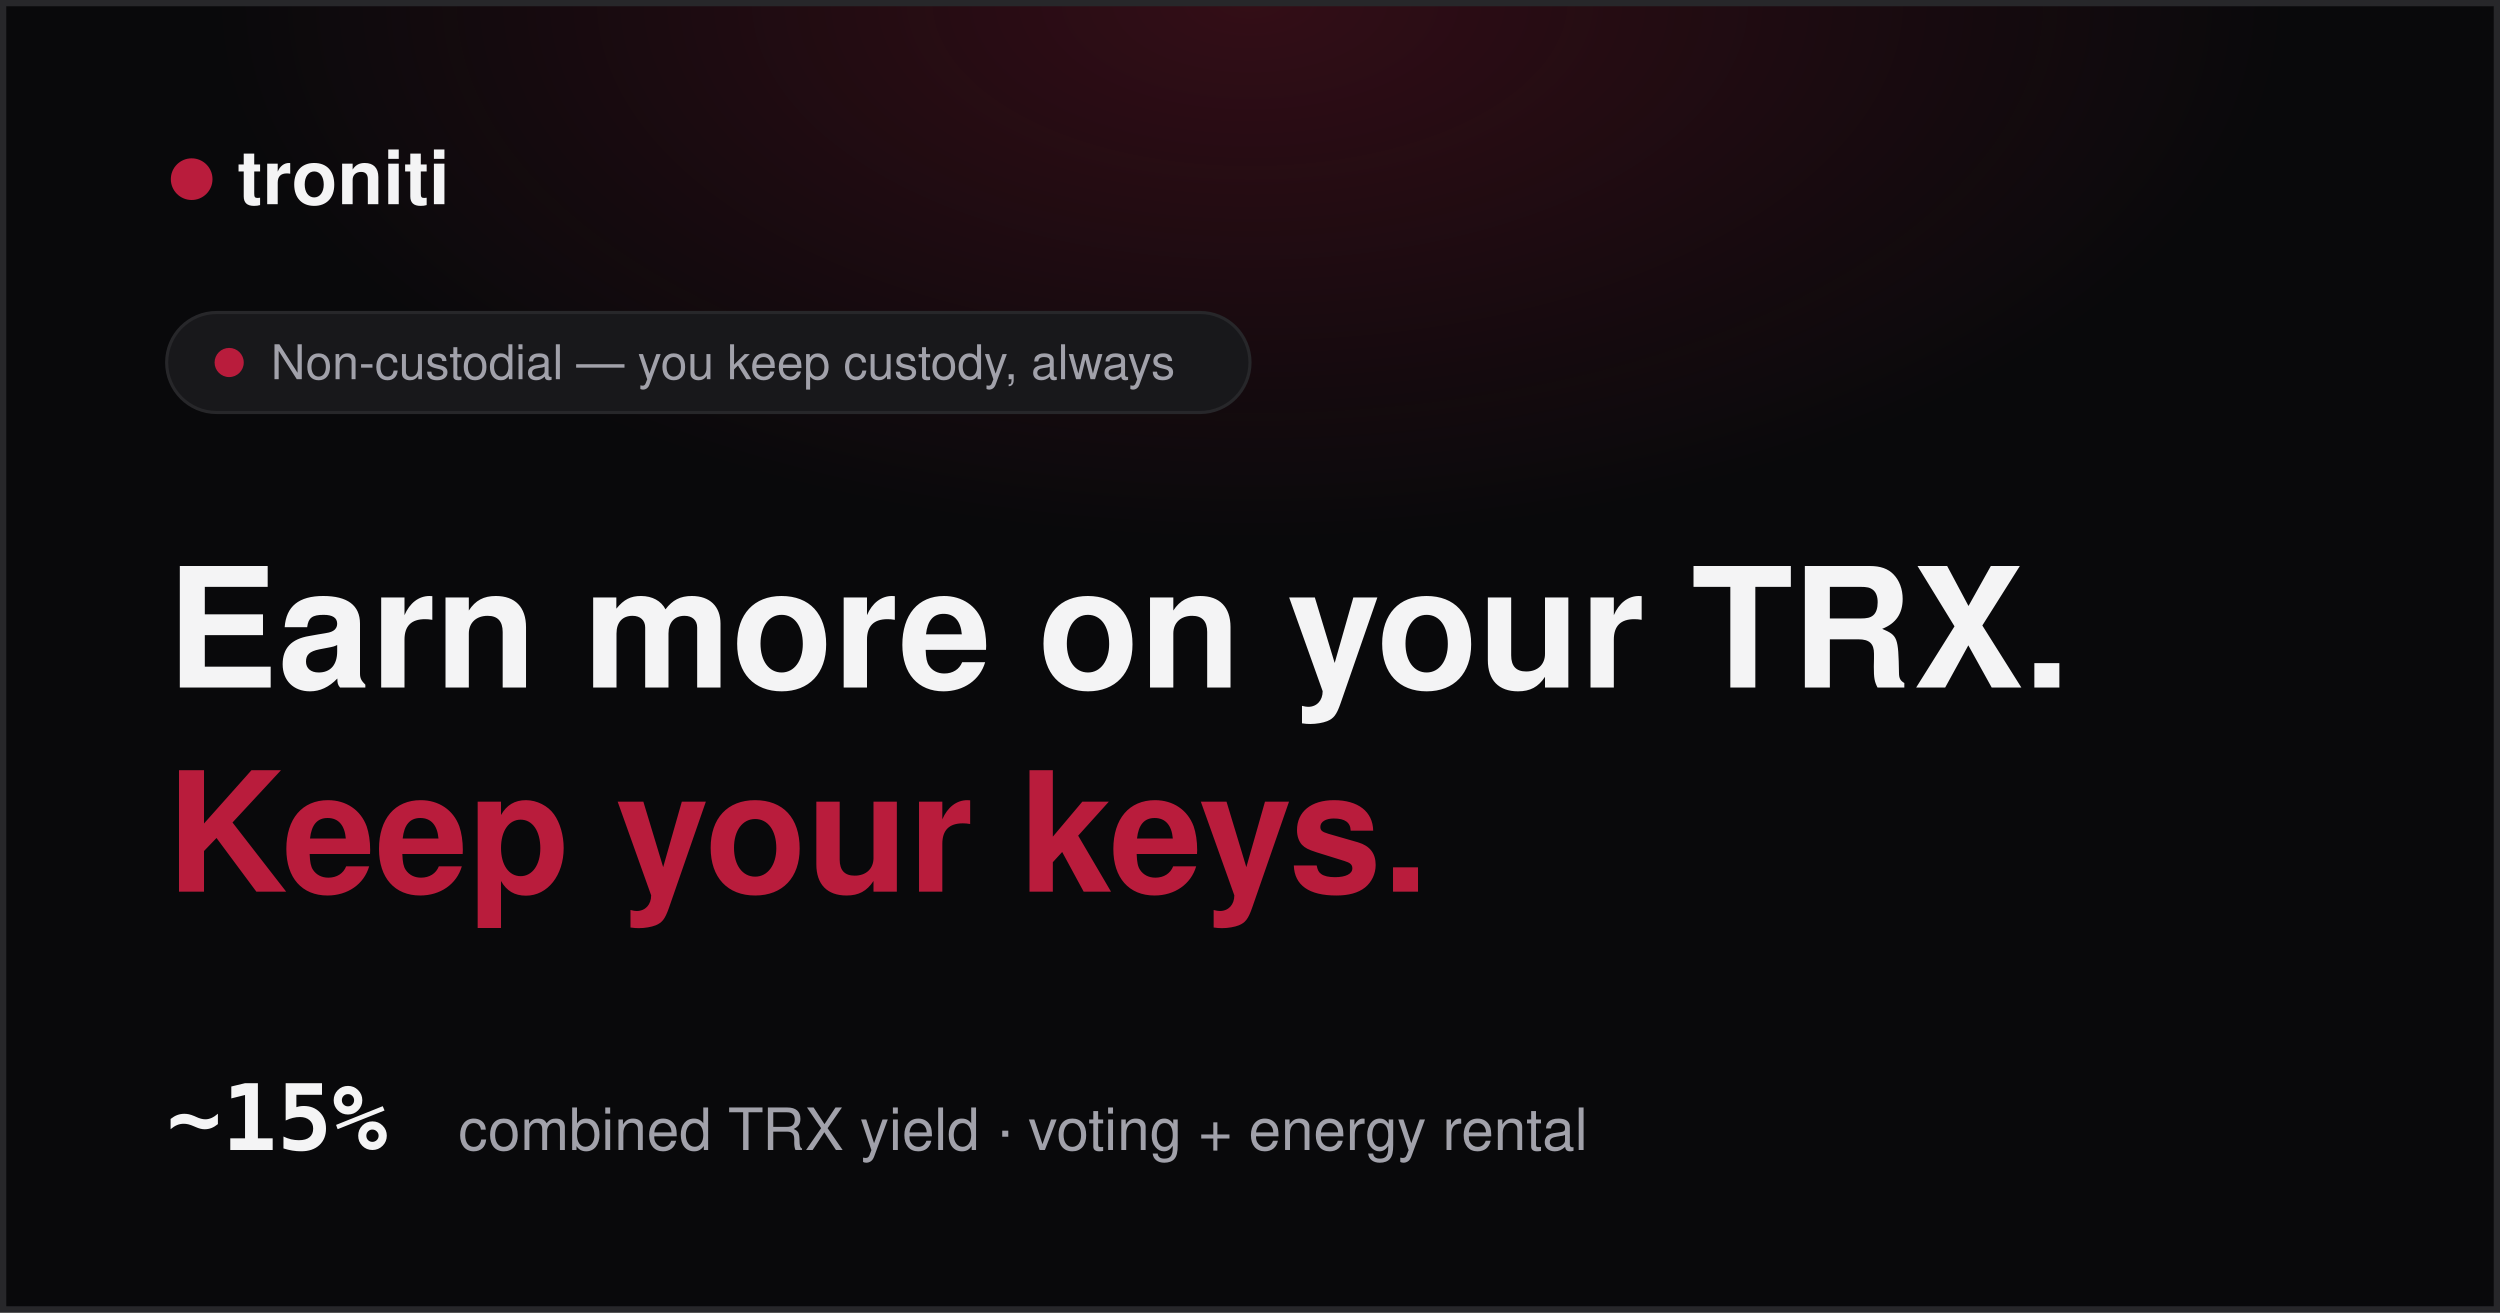
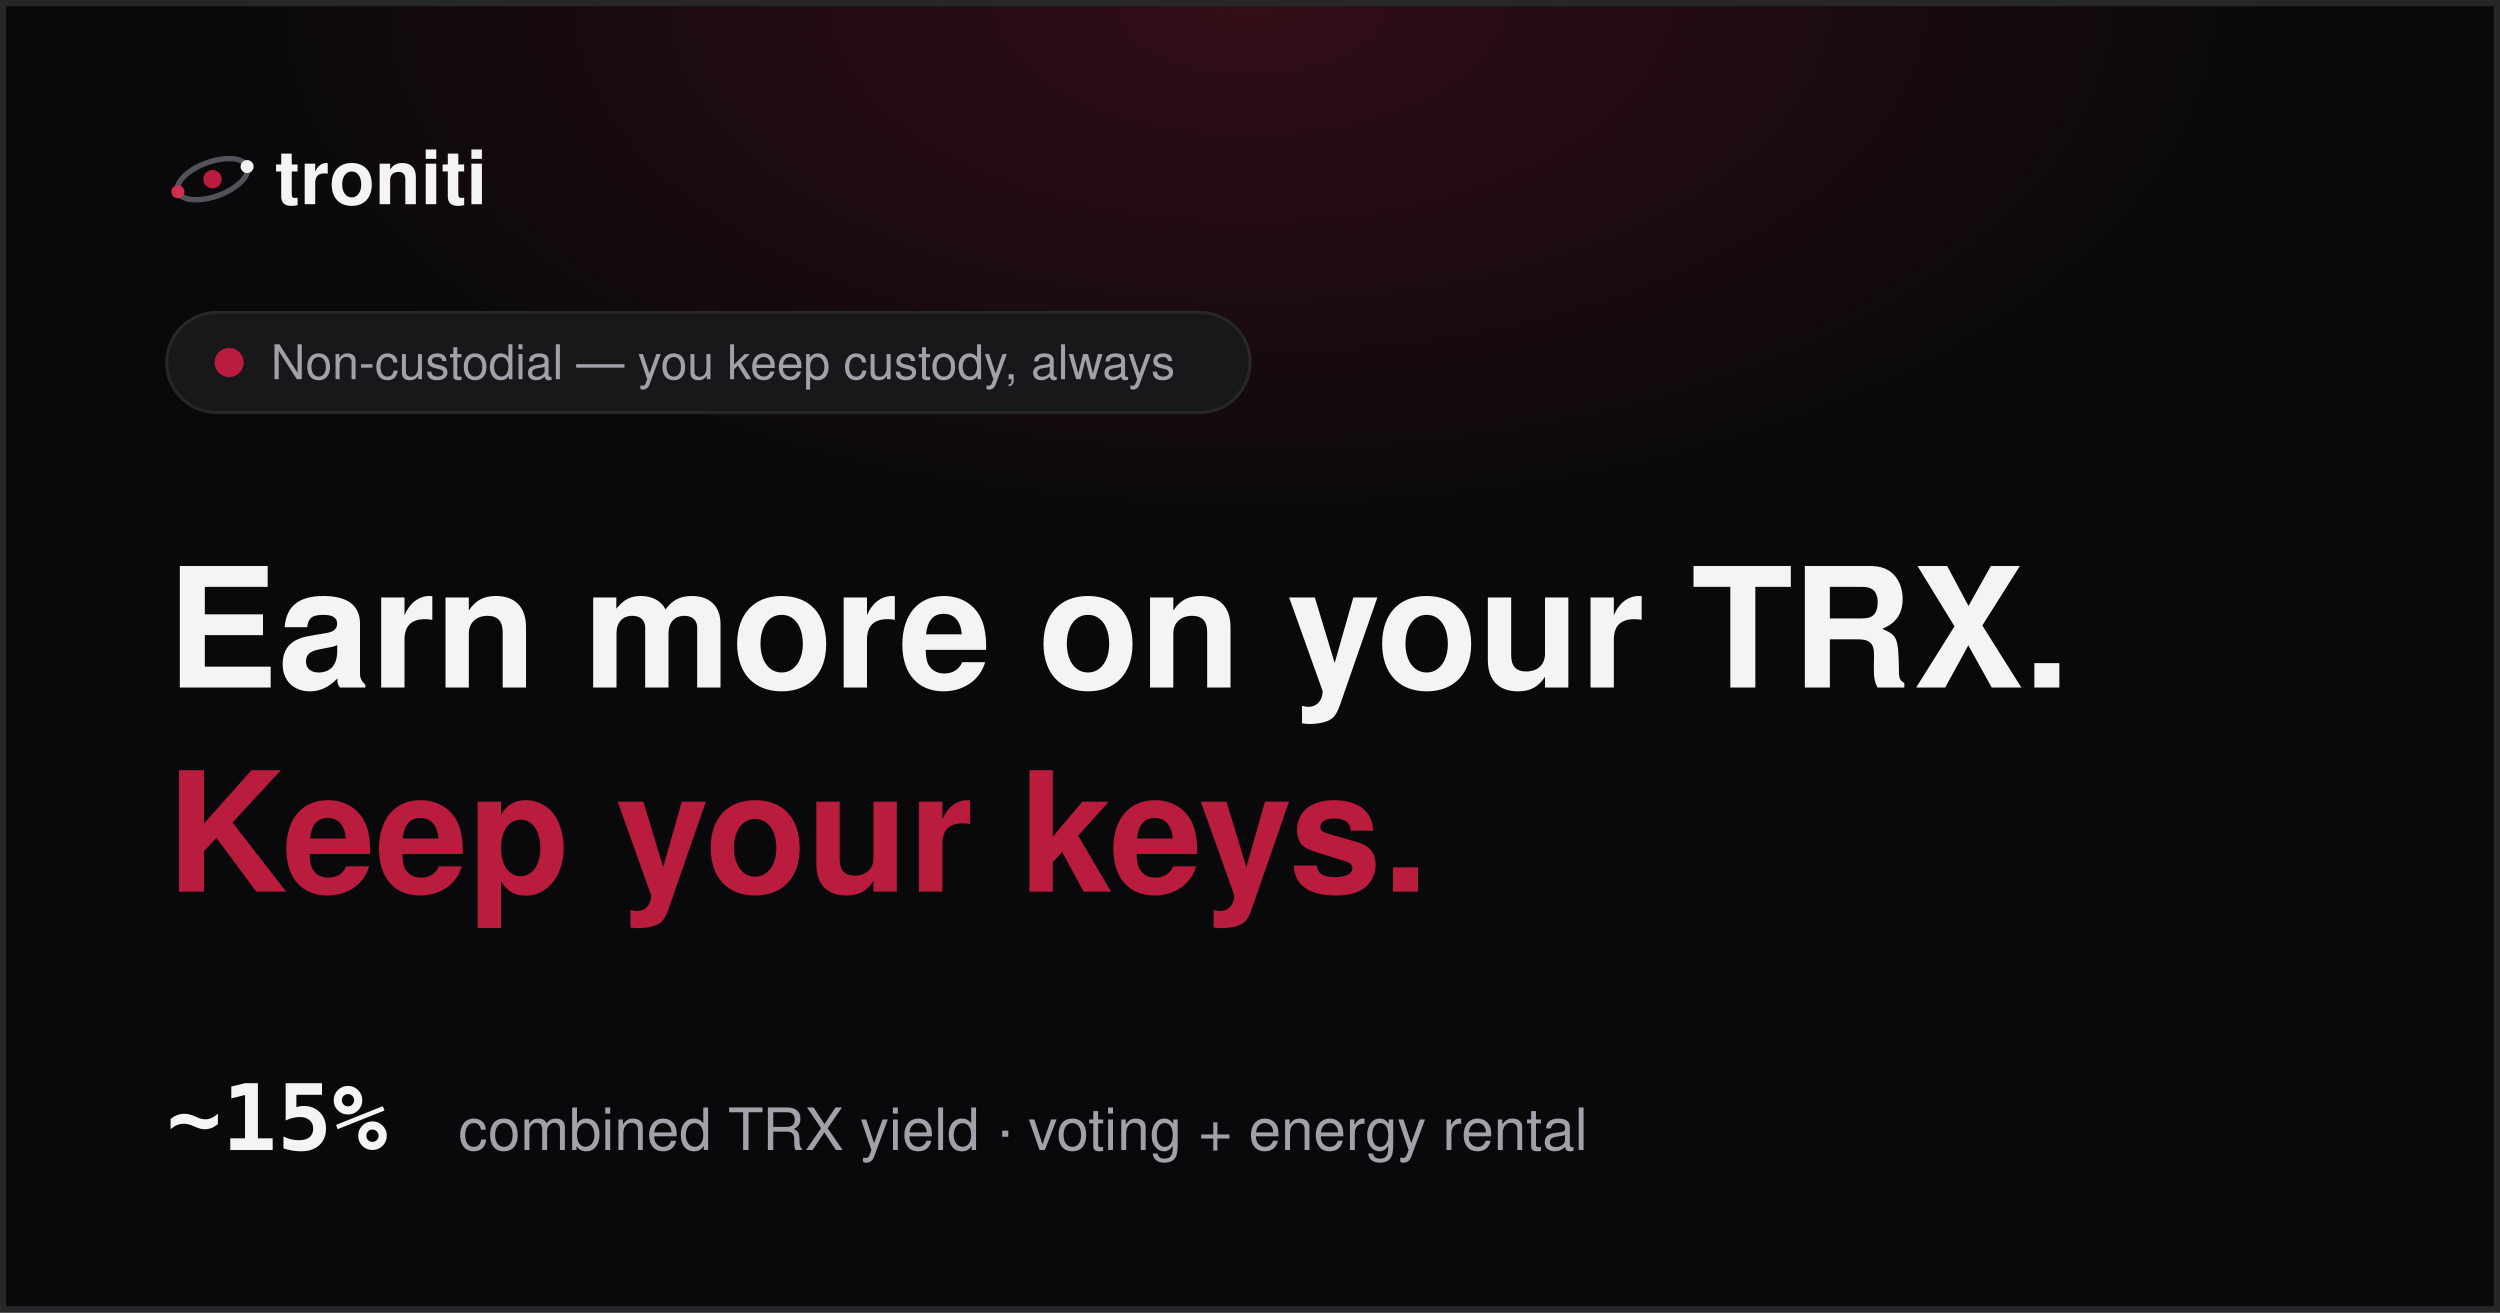
<svg xmlns="http://www.w3.org/2000/svg" width="1200" height="630" viewBox="0 0 1200 630">
  <defs>
    <radialGradient id="glow" cx="50%" cy="0%" r="75%">
      <stop offset="0%" stop-color="#b91c3c" stop-opacity="0.24" />
      <stop offset="55%" stop-color="#b91c3c" stop-opacity="0" />
    </radialGradient>
    <style>
      .sans { font-family: "Helvetica Neue", Helvetica, Arial, sans-serif; }
      .mono { font-family: Menlo, "SFMono-Regular", monospace; }
    </style>
  </defs>
  <rect width="1200" height="630" fill="#09090b" />
  <rect width="1200" height="630" fill="url(#glow)" />
  <rect x="1.5" y="1.5" width="1197" height="627" fill="none" stroke="#27272a" stroke-width="3" />
-   <circle cx="92" cy="86" r="10" fill="#b91c3c" />
-   <text x="114" y="98" class="sans" font-size="36" font-weight="700" fill="#f4f4f5">troniti</text>
+   <g transform="translate(76,60) scale(0.52)">
+     <g transform="rotate(-20 50 50)">
+       <ellipse cx="50" cy="50" rx="34" ry="16" fill="none" stroke="#52525b" stroke-width="5" />
+       <circle cx="50" cy="50" r="8.5" fill="#b91c3c" />
+       <circle cx="84" cy="50" r="6" fill="#f4f4f5" />
+       <circle cx="16" cy="50" r="6" fill="#d12d4e" />
+     </g>
+   </g>
+   <text x="132" y="98" class="sans" font-size="36" font-weight="700" fill="#f4f4f5">troniti</text>
  <rect x="80" y="150" rx="24" ry="24" width="520" height="48" fill="#18181b" stroke="#27272a" stroke-width="1.5" />
  <circle cx="110" cy="174" r="7" fill="#b91c3c" />
  <text x="130" y="182" class="sans" font-size="23" fill="#a1a1aa">Non-custodial — you keep custody, always</text>
  <text x="80" y="330" class="sans" font-size="80" font-weight="800" fill="#f4f4f5">Earn more on your TRX.</text>
  <text x="80" y="428" class="sans" font-size="80" font-weight="800" fill="#b91c3c">Keep your keys.</text>
  <text x="80" y="552" class="mono" font-size="44" font-weight="700" fill="#f4f4f5">~15%</text>
  <text x="220" y="552" class="sans" font-size="28" fill="#a1a1aa">combined TRX yield · voting + energy rental</text>
</svg>
